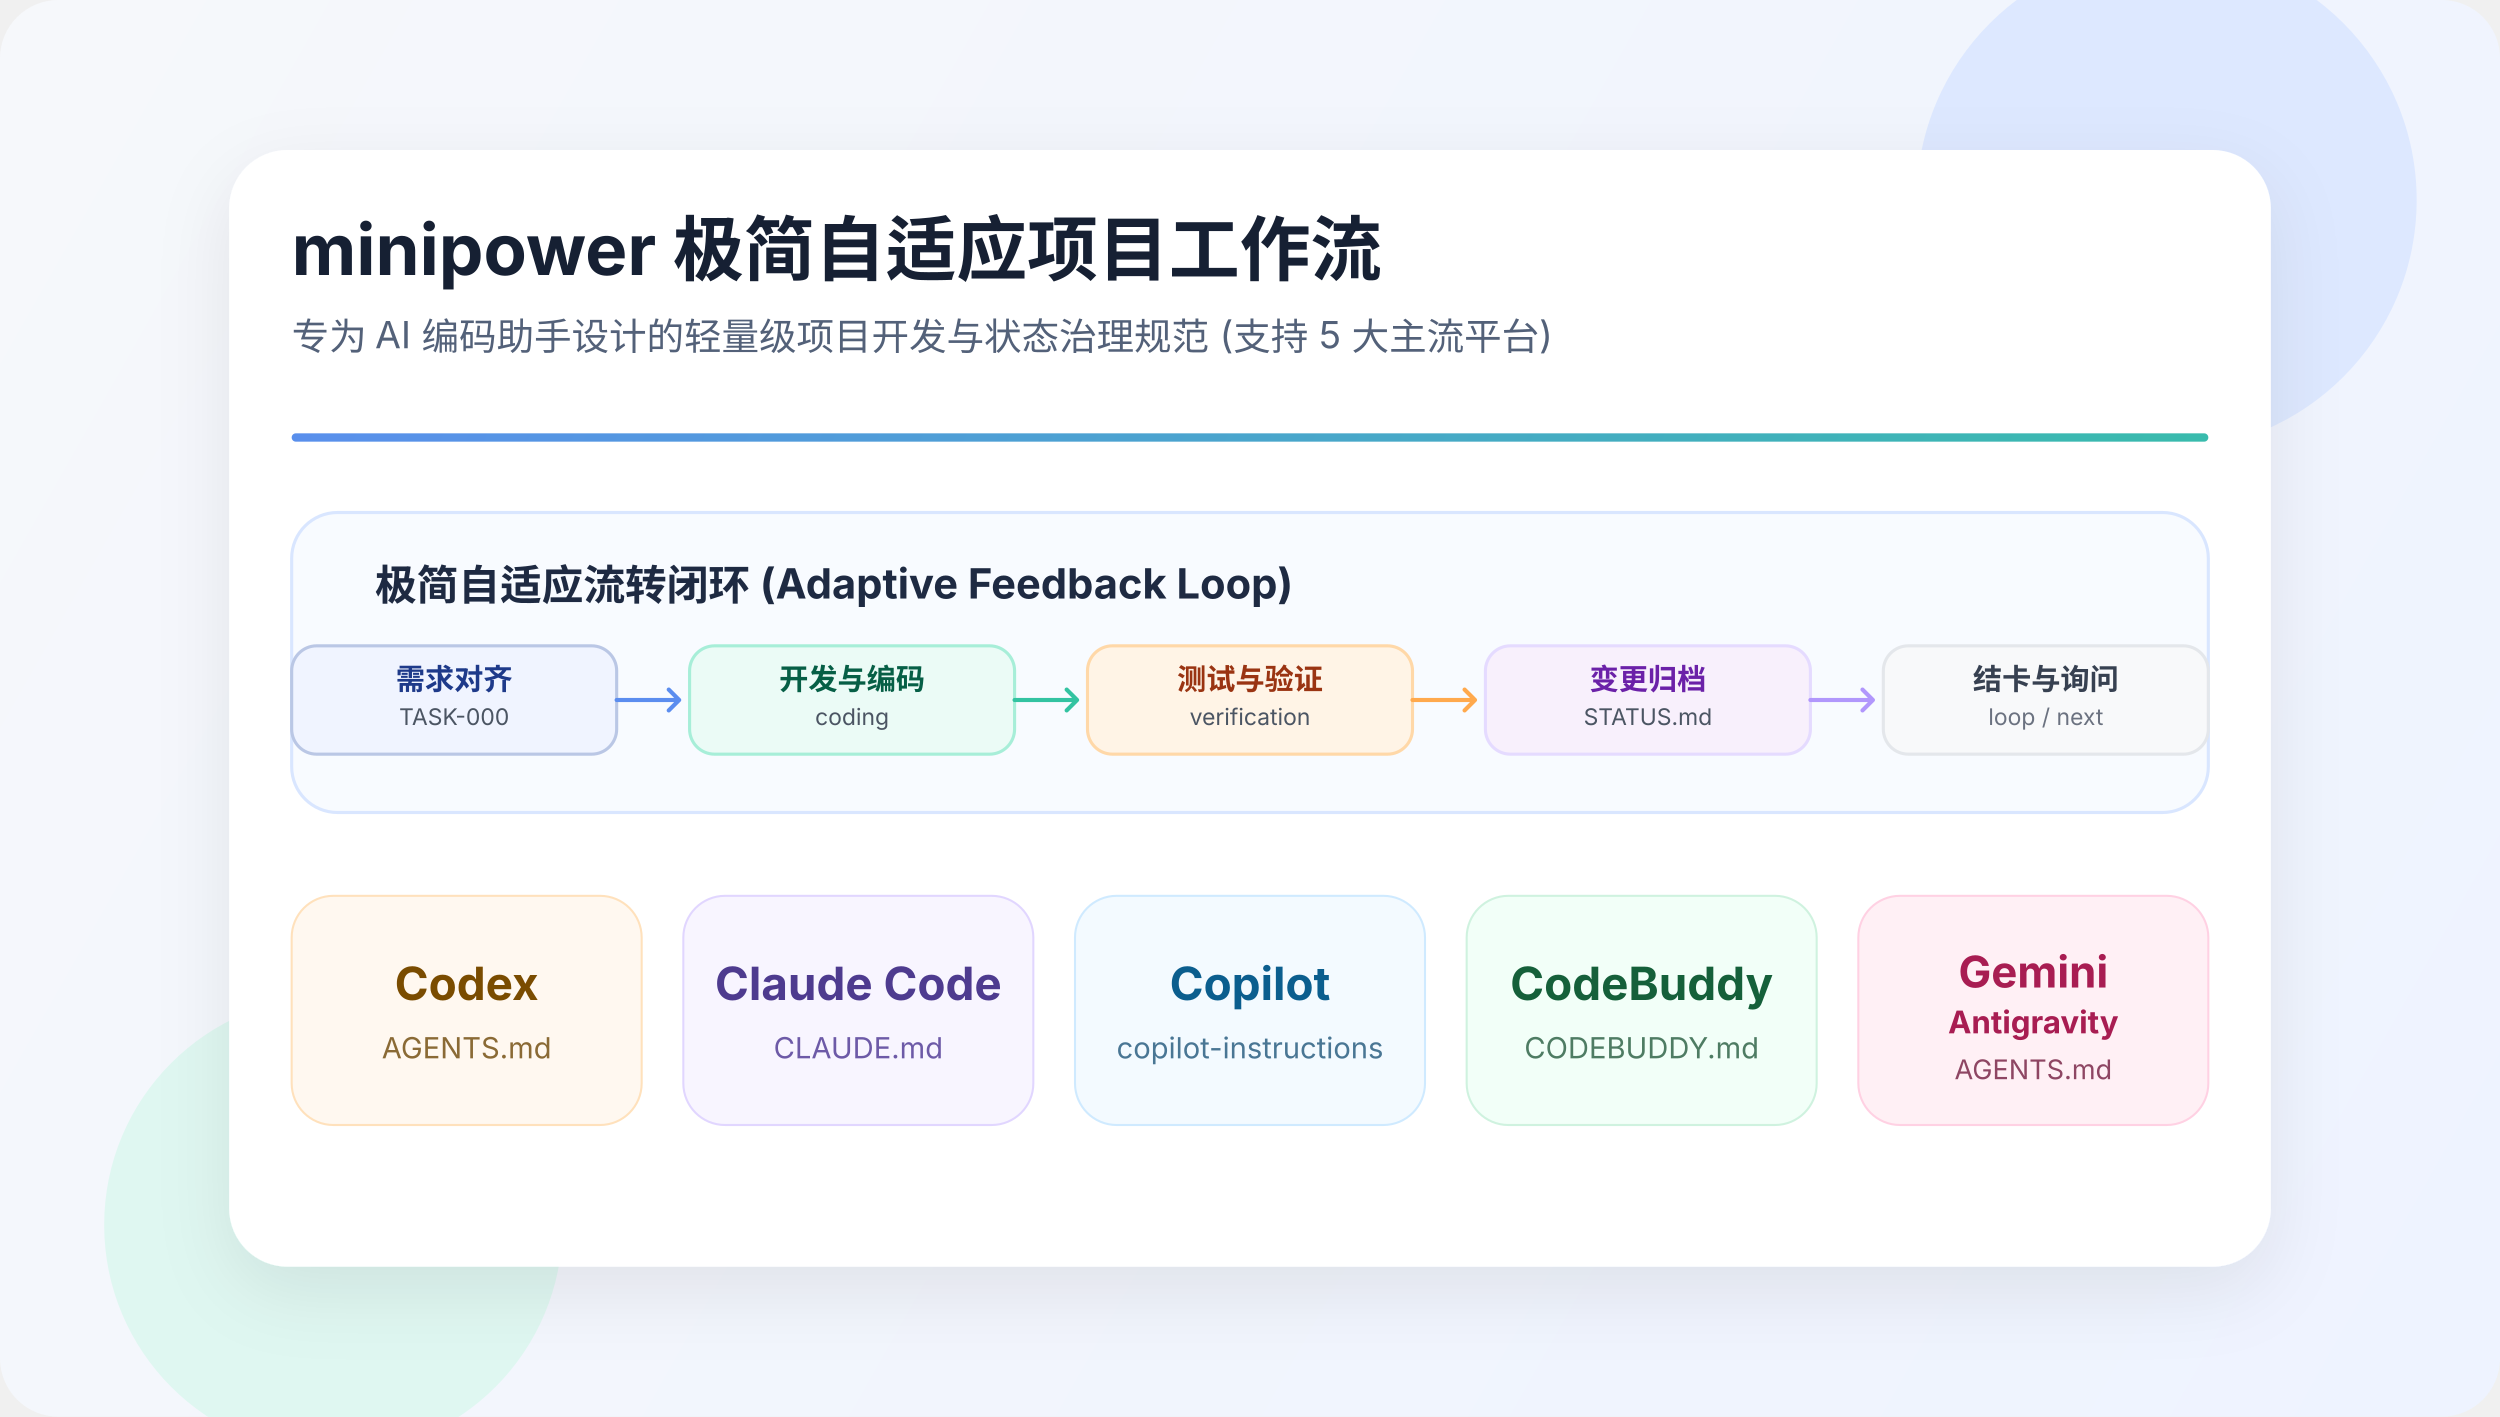
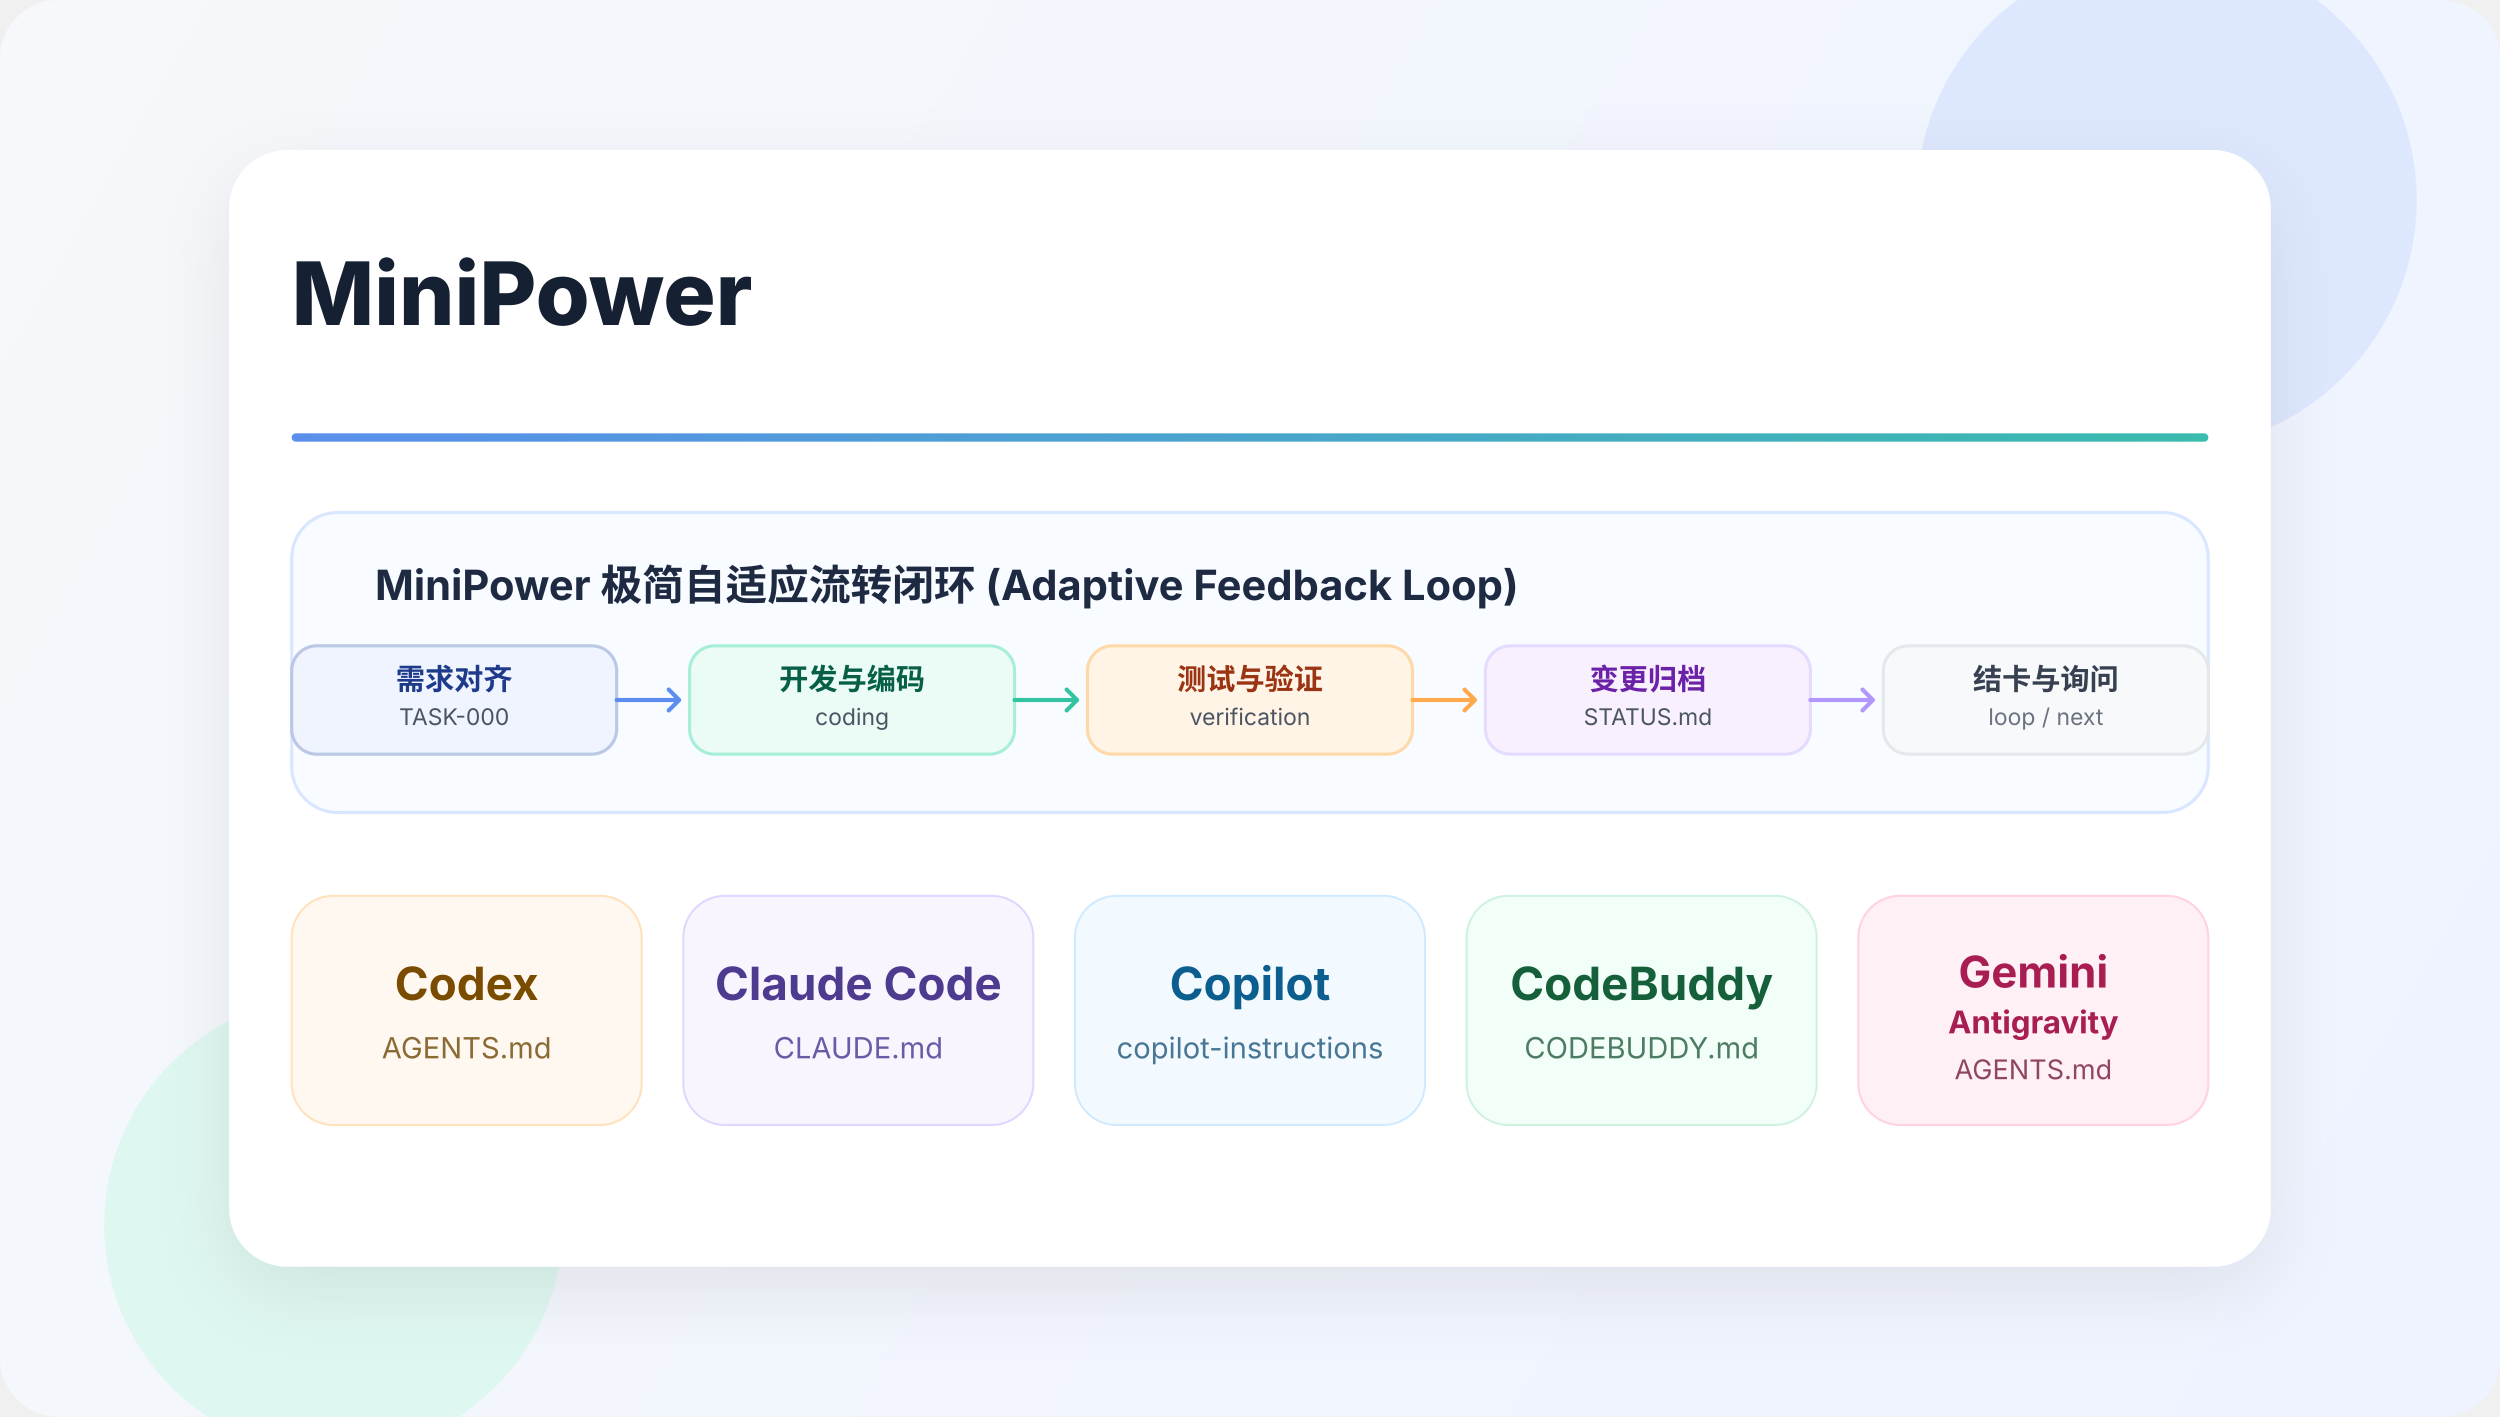
<svg xmlns="http://www.w3.org/2000/svg" width="1200" height="680" viewBox="0 0 1200 680" fill="none">
  <defs>
    <linearGradient id="bg" x1="0" y1="0" x2="1200" y2="680" gradientUnits="userSpaceOnUse">
      <stop stop-color="#F6F8FB" />
      <stop offset="1" stop-color="#EEF3FF" />
    </linearGradient>
    <linearGradient id="accent" x1="140" y1="120" x2="1060" y2="560" gradientUnits="userSpaceOnUse">
      <stop stop-color="#5B8DEF" />
      <stop offset="1" stop-color="#33C3A1" />
    </linearGradient>
    <filter id="shadow" x="0" y="0" width="1200" height="680" filterUnits="userSpaceOnUse" color-interpolation-filters="sRGB">
      <feDropShadow dx="0" dy="12" stdDeviation="18" flood-opacity="0.08" />
    </filter>
  </defs>
  <rect width="1200" height="680" rx="28" fill="url(#bg)" />
  <circle cx="1040" cy="96" r="120" fill="#DDE8FF" />
  <circle cx="160" cy="588" r="110" fill="#DFF7F1" />
  <g filter="url(#shadow)">
    <rect x="110" y="72" width="980" height="536" rx="28" fill="white" />
  </g>
-   <text x="140" y="132" fill="#162033" font-family="system-ui, -apple-system, sans-serif" font-size="34" font-weight="700">
-     minipower 极简自适应项目工作流
-   </text>
-   <text x="140" y="168" fill="#536179" font-family="system-ui, -apple-system, sans-serif" font-size="18">
-     专为 AI 编码助手设计的轻量级项目开发与状态治理规范 (支持 5 大主流平台)
+   <text x="140" y="156" fill="#162033" font-family="system-ui, -apple-system, sans-serif" font-size="42" font-weight="800">
+     MiniPower
  </text>
  <rect x="140" y="208" width="920" height="4" rx="2" fill="url(#accent)" />
  <g>
    <rect x="140" y="246" width="920" height="144" rx="22" fill="#F8FBFF" stroke="#D9E6FF" stroke-width="1.5" />
-     <text x="180" y="288" fill="#1E2A42" font-family="system-ui, -apple-system, sans-serif" font-size="20" font-weight="700">极简自适应流转闭环 (Adaptive Feedback Loop)</text>
+     <text x="180" y="288" fill="#1E2A42" font-family="system-ui, -apple-system, sans-serif" font-size="20" font-weight="700">MiniPower 极简自适应流转闭环 (Adaptive Feedback Loop)</text>
    <rect x="140" y="310" width="156" height="52" rx="12" fill="#F0F4FF" stroke="#BAC7E5" stroke-width="1.5" />
    <text x="218" y="331" fill="#1E3A8A" font-family="system-ui, -apple-system, sans-serif" font-size="14" font-weight="700" text-anchor="middle">需求对齐</text>
    <text x="218" y="348" fill="#4B5563" font-family="system-ui, -apple-system, sans-serif" font-size="11" text-anchor="middle">TASK-000</text>
    <path d="M 296 336 L 326 336 M 321 331 L 326 336 L 321 341" stroke="#5B8DEF" stroke-width="2" stroke-linecap="round" stroke-linejoin="round" />
    <rect x="331" y="310" width="156" height="52" rx="12" fill="#EBFBF6" stroke="#A7EED8" stroke-width="1.5" />
    <text x="409" y="331" fill="#065F46" font-family="system-ui, -apple-system, sans-serif" font-size="14" font-weight="700" text-anchor="middle">开发与编码</text>
    <text x="409" y="348" fill="#4B5563" font-family="system-ui, -apple-system, sans-serif" font-size="11" text-anchor="middle">coding</text>
    <path d="M 487 336 L 517 336 M 512 331 L 517 336 L 512 341" stroke="#33C3A1" stroke-width="2" stroke-linecap="round" stroke-linejoin="round" />
    <rect x="522" y="310" width="156" height="52" rx="12" fill="#FFF4E6" stroke="#FFD8A8" stroke-width="1.5" />
    <text x="600" y="331" fill="#9A3412" font-family="system-ui, -apple-system, sans-serif" font-size="14" font-weight="700" text-anchor="middle">测试与验证</text>
    <text x="600" y="348" fill="#4B5563" font-family="system-ui, -apple-system, sans-serif" font-size="11" text-anchor="middle">verification</text>
    <path d="M 678 336 L 708 336 M 703 331 L 708 336 L 703 341" stroke="#FFA94D" stroke-width="2" stroke-linecap="round" stroke-linejoin="round" />
    <rect x="713" y="310" width="156" height="52" rx="12" fill="#F8F0FC" stroke="#E5DBFF" stroke-width="1.5" />
    <text x="791" y="331" fill="#6B21A8" font-family="system-ui, -apple-system, sans-serif" font-size="14" font-weight="700" text-anchor="middle">变更归档</text>
    <text x="791" y="348" fill="#4B5563" font-family="system-ui, -apple-system, sans-serif" font-size="11" text-anchor="middle">STATUS.md</text>
    <path d="M 869 336 L 899 336 M 894 331 L 899 336 L 894 341" stroke="#B197FC" stroke-width="2" stroke-linecap="round" stroke-linejoin="round" />
    <rect x="904" y="310" width="156" height="52" rx="12" fill="#F8F9FA" stroke="#E4E7EB" stroke-width="1.5" />
    <text x="982" y="331" fill="#374151" font-family="system-ui, -apple-system, sans-serif" font-size="14" font-weight="700" text-anchor="middle">结卡与询问</text>
    <text x="982" y="348" fill="#6B7280" font-family="system-ui, -apple-system, sans-serif" font-size="11" text-anchor="middle">loop / next</text>
  </g>
  <g>
    <rect x="140" y="430" width="168" height="110" rx="20" fill="#FFF8F0" stroke="#FFE1BC" />
    <text x="224" y="480" fill="#7A4C00" font-family="system-ui, -apple-system, sans-serif" font-size="22" font-weight="700" text-anchor="middle">Codex</text>
    <text x="224" y="508" fill="#8A6A35" font-family="system-ui, -apple-system, sans-serif" font-size="14" text-anchor="middle">AGENTS.md</text>
  </g>
  <g>
    <rect x="328" y="430" width="168" height="110" rx="20" fill="#F8F5FF" stroke="#E1D6FF" />
    <text x="412" y="480" fill="#4E3B8F" font-family="system-ui, -apple-system, sans-serif" font-size="22" font-weight="700" text-anchor="middle">Claude Code</text>
    <text x="412" y="508" fill="#6D5AA7" font-family="system-ui, -apple-system, sans-serif" font-size="14" text-anchor="middle">CLAUDE.md</text>
  </g>
  <g>
    <rect x="516" y="430" width="168" height="110" rx="20" fill="#F3FAFF" stroke="#CFEAFF" />
    <text x="600" y="480" fill="#0B5E8E" font-family="system-ui, -apple-system, sans-serif" font-size="22" font-weight="700" text-anchor="middle">Copilot</text>
    <text x="600" y="508" fill="#497694" font-family="system-ui, -apple-system, sans-serif" font-size="14" text-anchor="middle">copilot-instructions</text>
  </g>
  <g>
    <rect x="704" y="430" width="168" height="110" rx="20" fill="#F2FFF8" stroke="#CFF2DF" />
    <text x="788" y="480" fill="#15603A" font-family="system-ui, -apple-system, sans-serif" font-size="22" font-weight="700" text-anchor="middle">CodeBuddy</text>
    <text x="788" y="508" fill="#4E7C63" font-family="system-ui, -apple-system, sans-serif" font-size="14" text-anchor="middle">CODEBUDDY.md</text>
  </g>
  <g>
    <rect x="892" y="430" width="168" height="110" rx="20" fill="#FFF0F5" stroke="#FFD1E3" />
    <text x="976" y="474" fill="#A81D52" font-family="system-ui, -apple-system, sans-serif" font-size="21" font-weight="700" text-anchor="middle">Gemini</text>
    <text x="976" y="496" fill="#A81D52" font-family="system-ui, -apple-system, sans-serif" font-size="15" font-weight="700" text-anchor="middle">Antigravity</text>
    <text x="976" y="518" fill="#8E4663" font-family="system-ui, -apple-system, sans-serif" font-size="13" text-anchor="middle">AGENTS.md</text>
  </g>
</svg>
